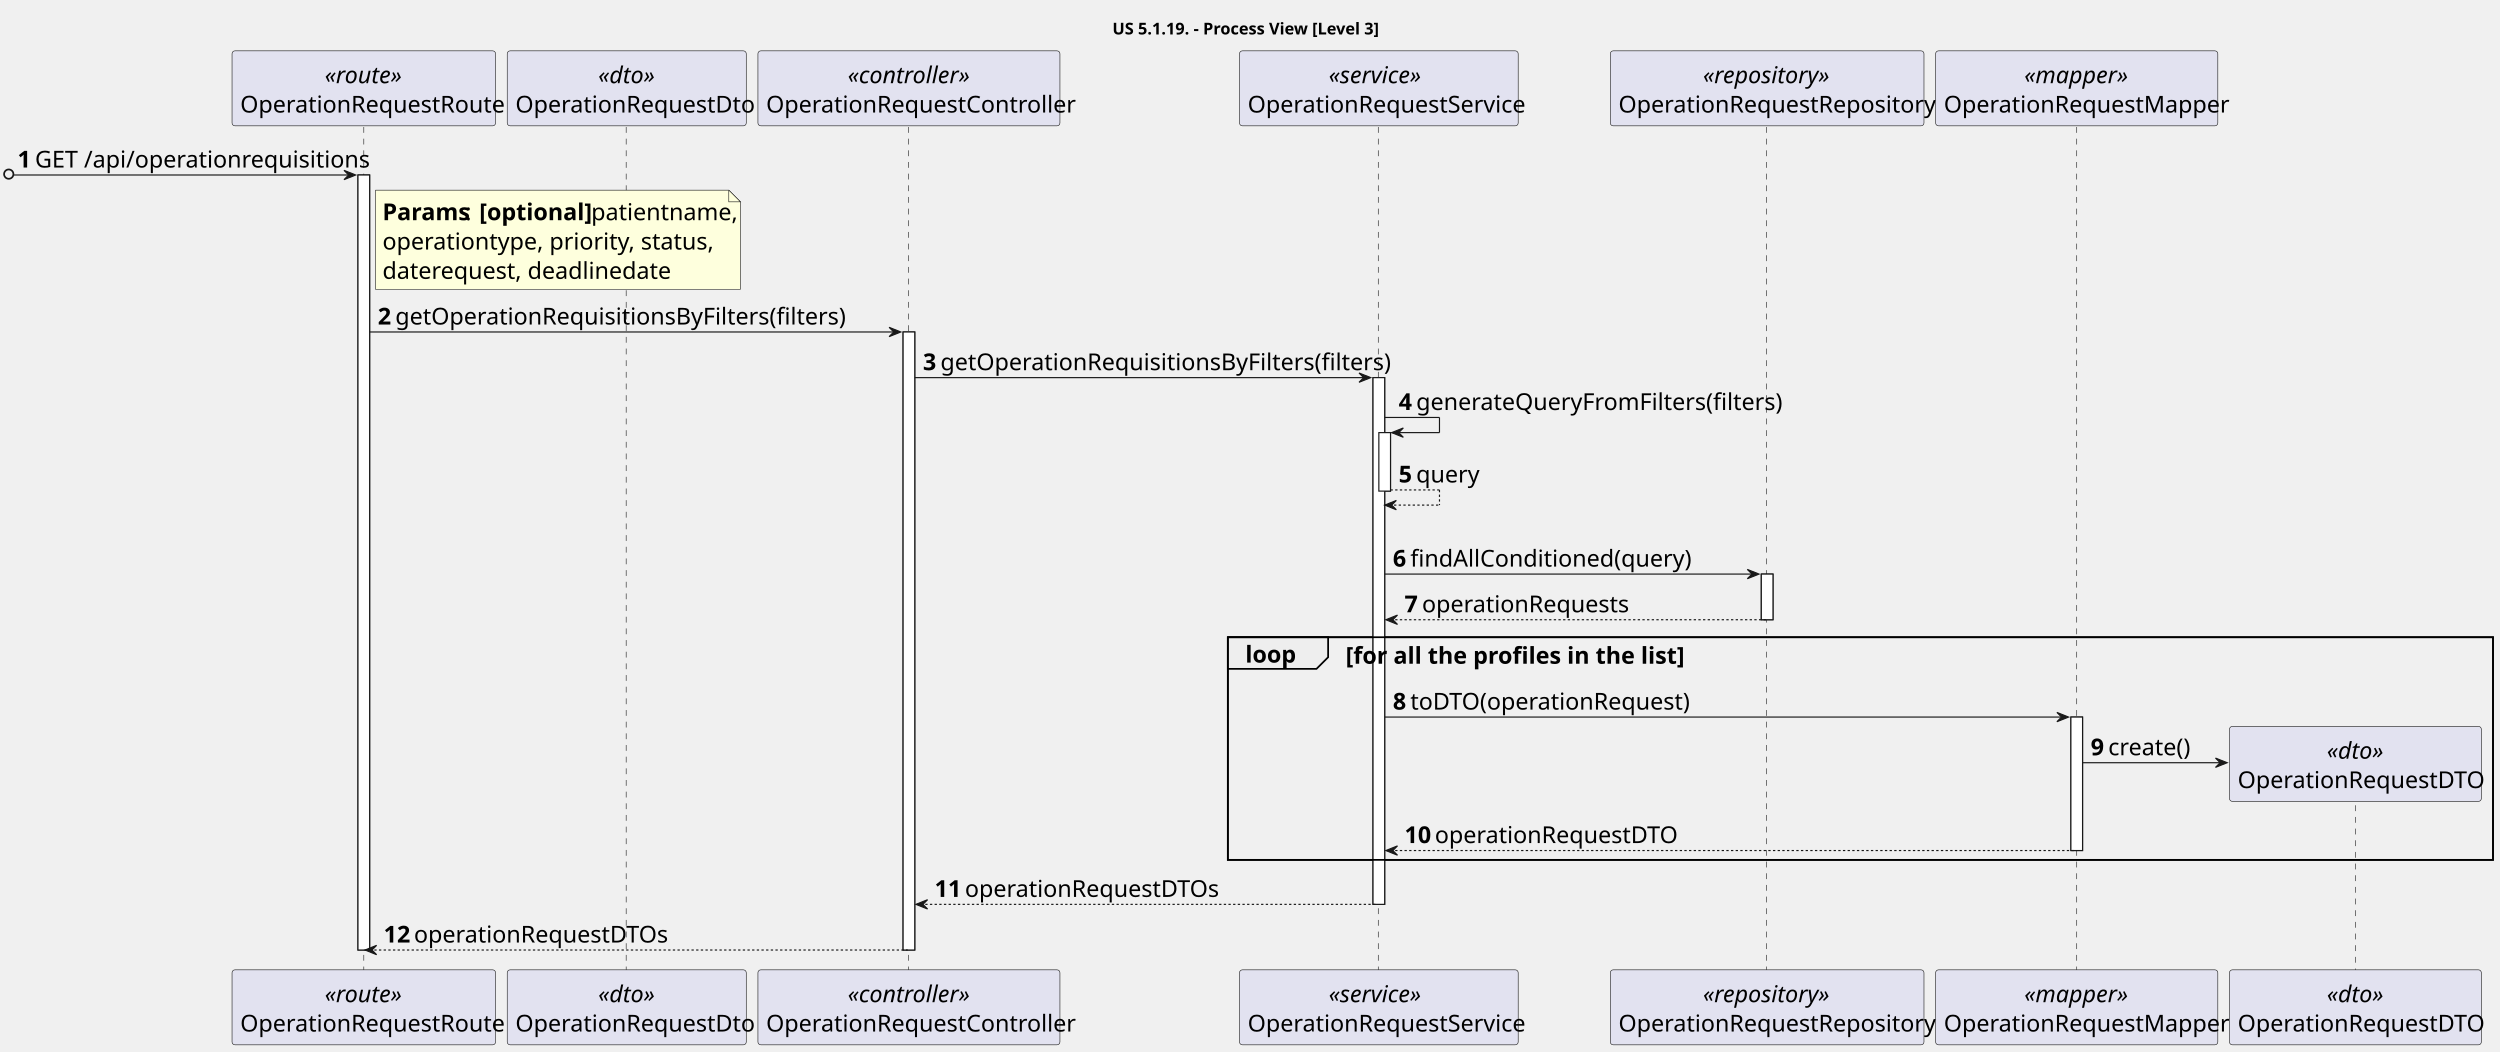
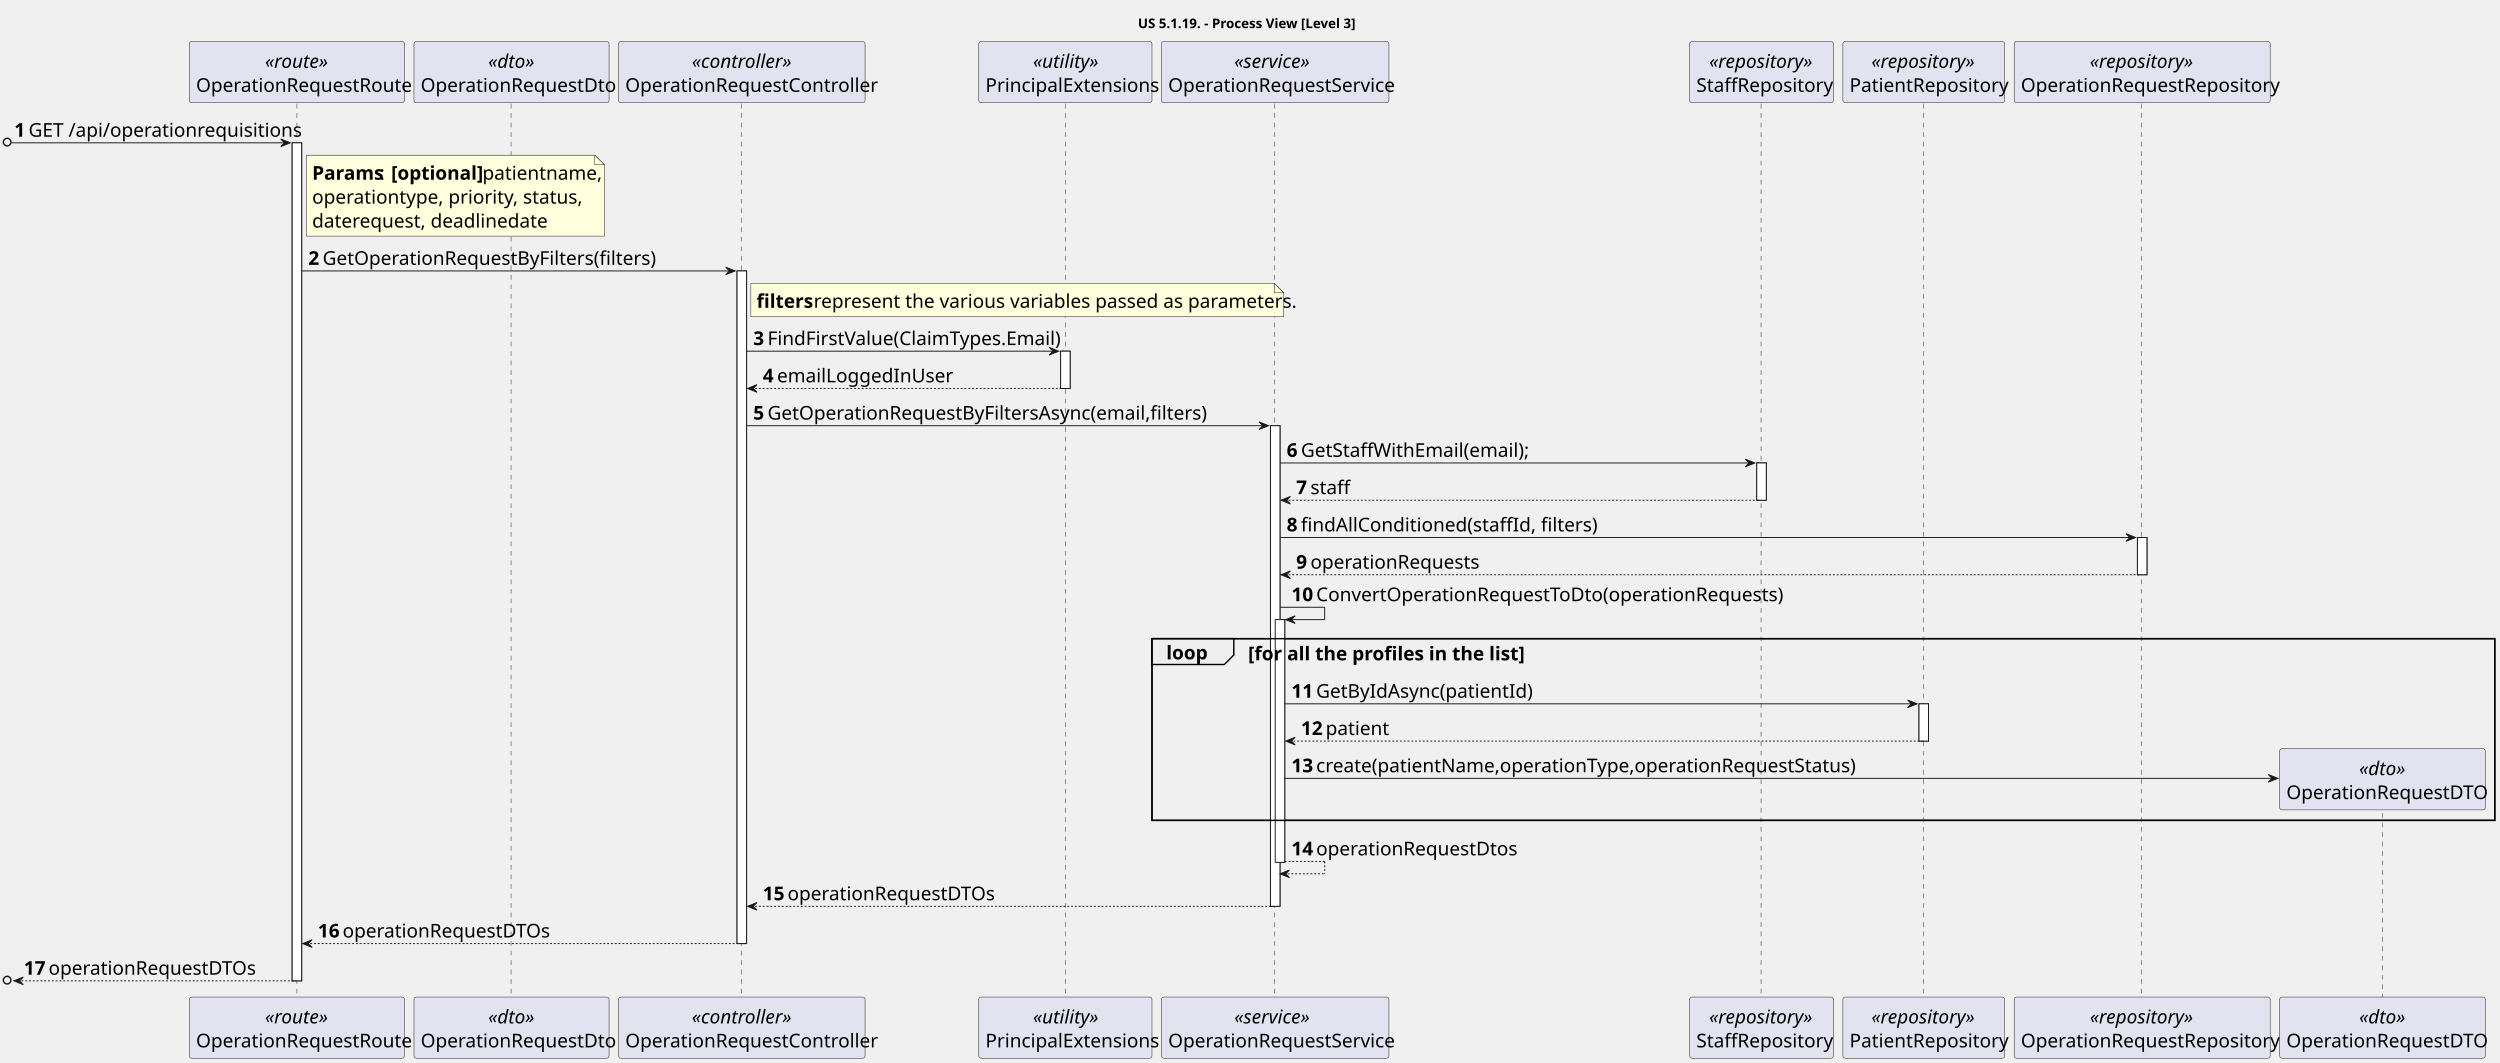
- <svg xmlns="http://www.w3.org/2000/svg" contentStyleType="text/css" height="902px" preserveAspectRatio="none" style="width:2144px;height:902px;background:#FFFFFF;" version="1.1" viewBox="0 0 2144 902" width="2144px" zoomAndPan="magnify">
+ <svg xmlns="http://www.w3.org/2000/svg" contentStyleType="text/css" height="1117px" preserveAspectRatio="none" style="width:2627px;height:1117px;background:#FFFFFF;" version="1.1" viewBox="0 0 2627 1117" width="2627px" zoomAndPan="magnify">
  <defs />
  <g>
-     <text fill="#000000" font-family="sans-serif" font-size="14" font-weight="bold" lengthAdjust="spacing" textLength="239" x="954" y="29.533">US 5.1.19. - Process View [Level 3]</text>
-     <rect fill="#FFFFFF" height="664.656" style="stroke:#181818;stroke-width:1.0;" width="10" x="307" y="150.078" />
-     <rect fill="#FFFFFF" height="530.031" style="stroke:#181818;stroke-width:1.0;" width="10" x="774.5" y="284.703" />
-     <rect fill="#FFFFFF" height="451.719" style="stroke:#181818;stroke-width:1.0;" width="10" x="1177.5" y="323.859" />
-     <rect fill="#FFFFFF" height="50.156" style="stroke:#181818;stroke-width:1.0;" width="10" x="1182.5" y="371.016" />
-     <rect fill="#FFFFFF" height="39.156" style="stroke:#181818;stroke-width:1.0;" width="10" x="1510.5" y="492.328" />
-     <rect fill="#FFFFFF" height="114.469" style="stroke:#181818;stroke-width:1.0;" width="10" x="1776" y="614.953" />
-     <rect fill="none" height="190.938" style="stroke:#000000;stroke-width:1.5;" width="1085" x="1053" y="546.484" />
-     <line style="stroke:#181818;stroke-width:0.5;stroke-dasharray:5.0,5.0;" x1="312" x2="312" y1="108.922" y2="832.734" />
-     <line style="stroke:#181818;stroke-width:0.5;stroke-dasharray:5.0,5.0;" x1="537" x2="537" y1="108.922" y2="832.734" />
-     <line style="stroke:#181818;stroke-width:0.5;stroke-dasharray:5.0,5.0;" x1="779" x2="779" y1="108.922" y2="832.734" />
-     <line style="stroke:#181818;stroke-width:0.5;stroke-dasharray:5.0,5.0;" x1="1182" x2="1182" y1="108.922" y2="832.734" />
-     <line style="stroke:#181818;stroke-width:0.5;stroke-dasharray:5.0,5.0;" x1="1515" x2="1515" y1="108.922" y2="832.734" />
-     <line style="stroke:#181818;stroke-width:0.5;stroke-dasharray:5.0,5.0;" x1="1781" x2="1781" y1="108.922" y2="832.734" />
-     <line style="stroke:#181818;stroke-width:0.5;stroke-dasharray:5.0,5.0;" x1="2020" x2="2020" y1="670.609" y2="832.734" />
+     <text fill="#000000" font-family="sans-serif" font-size="14" font-weight="bold" lengthAdjust="spacing" textLength="239" x="1195.75" y="29.533">US 5.1.19. - Process View [Level 3]</text>
+     <rect fill="#FFFFFF" height="880.594" style="stroke:#181818;stroke-width:1.0;" width="10" x="307" y="150.078" />
+     <rect fill="#FFFFFF" height="706.812" style="stroke:#181818;stroke-width:1.0;" width="10" x="774.5" y="284.703" />
+     <rect fill="#FFFFFF" height="39.156" style="stroke:#181818;stroke-width:1.0;" width="10" x="1114.5" y="369.016" />
+     <rect fill="#FFFFFF" height="505.031" style="stroke:#181818;stroke-width:1.0;" width="10" x="1335" y="447.328" />
+     <rect fill="#FFFFFF" height="255.094" style="stroke:#181818;stroke-width:1.0;" width="10" x="1340" y="651.109" />
+     <rect fill="#FFFFFF" height="39.156" style="stroke:#181818;stroke-width:1.0;" width="10" x="1846" y="486.484" />
+     <rect fill="#FFFFFF" height="39.156" style="stroke:#181818;stroke-width:1.0;" width="10" x="2016.5" y="739.578" />
+     <rect fill="#FFFFFF" height="39.156" style="stroke:#181818;stroke-width:1.0;" width="10" x="2246" y="564.797" />
+     <rect fill="none" height="190.938" style="stroke:#000000;stroke-width:1.5;" width="1411" x="1210.5" y="671.109" />
+     <line style="stroke:#181818;stroke-width:0.5;stroke-dasharray:5.0,5.0;" x1="312" x2="312" y1="108.922" y2="1048.672" />
+     <line style="stroke:#181818;stroke-width:0.5;stroke-dasharray:5.0,5.0;" x1="537" x2="537" y1="108.922" y2="1048.672" />
+     <line style="stroke:#181818;stroke-width:0.5;stroke-dasharray:5.0,5.0;" x1="779" x2="779" y1="108.922" y2="1048.672" />
+     <line style="stroke:#181818;stroke-width:0.5;stroke-dasharray:5.0,5.0;" x1="1119.5" x2="1119.5" y1="108.922" y2="1048.672" />
+     <line style="stroke:#181818;stroke-width:0.5;stroke-dasharray:5.0,5.0;" x1="1339.5" x2="1339.5" y1="108.922" y2="1048.672" />
+     <line style="stroke:#181818;stroke-width:0.5;stroke-dasharray:5.0,5.0;" x1="1850.5" x2="1850.5" y1="108.922" y2="1048.672" />
+     <line style="stroke:#181818;stroke-width:0.5;stroke-dasharray:5.0,5.0;" x1="2021.5" x2="2021.5" y1="108.922" y2="1048.672" />
+     <line style="stroke:#181818;stroke-width:0.5;stroke-dasharray:5.0,5.0;" x1="2250.5" x2="2250.5" y1="108.922" y2="1048.672" />
+     <line style="stroke:#181818;stroke-width:0.5;stroke-dasharray:5.0,5.0;" x1="2503.5" x2="2503.5" y1="834.391" y2="1048.672" />
    <rect fill="#E2E2F0" height="64.312" rx="2.5" ry="2.5" style="stroke:#181818;stroke-width:0.5;" width="226" x="199" y="43.609" />
    <text fill="#000000" font-family="sans-serif" font-size="20" font-style="italic" lengthAdjust="spacing" textLength="67" x="278.5" y="71.371">«route»</text>
    <text fill="#000000" font-family="sans-serif" font-size="20" lengthAdjust="spacing" textLength="212" x="206" y="96.527">OperationRequestRoute</text>
-     <rect fill="#E2E2F0" height="64.312" rx="2.5" ry="2.5" style="stroke:#181818;stroke-width:0.5;" width="226" x="199" y="831.734" />
-     <text fill="#000000" font-family="sans-serif" font-size="20" font-style="italic" lengthAdjust="spacing" textLength="67" x="278.5" y="859.496">«route»</text>
-     <text fill="#000000" font-family="sans-serif" font-size="20" lengthAdjust="spacing" textLength="212" x="206" y="884.652">OperationRequestRoute</text>
+     <rect fill="#E2E2F0" height="64.312" rx="2.5" ry="2.5" style="stroke:#181818;stroke-width:0.5;" width="226" x="199" y="1047.672" />
+     <text fill="#000000" font-family="sans-serif" font-size="20" font-style="italic" lengthAdjust="spacing" textLength="67" x="278.5" y="1075.434">«route»</text>
+     <text fill="#000000" font-family="sans-serif" font-size="20" lengthAdjust="spacing" textLength="212" x="206" y="1100.59">OperationRequestRoute</text>
    <rect fill="#E2E2F0" height="64.312" rx="2.5" ry="2.5" style="stroke:#181818;stroke-width:0.5;" width="205" x="435" y="43.609" />
    <text fill="#000000" font-family="sans-serif" font-size="20" font-style="italic" lengthAdjust="spacing" textLength="49" x="513" y="71.371">«dto»</text>
    <text fill="#000000" font-family="sans-serif" font-size="20" lengthAdjust="spacing" textLength="191" x="442" y="96.527">OperationRequestDto</text>
-     <rect fill="#E2E2F0" height="64.312" rx="2.5" ry="2.5" style="stroke:#181818;stroke-width:0.5;" width="205" x="435" y="831.734" />
-     <text fill="#000000" font-family="sans-serif" font-size="20" font-style="italic" lengthAdjust="spacing" textLength="49" x="513" y="859.496">«dto»</text>
-     <text fill="#000000" font-family="sans-serif" font-size="20" lengthAdjust="spacing" textLength="191" x="442" y="884.652">OperationRequestDto</text>
+     <rect fill="#E2E2F0" height="64.312" rx="2.5" ry="2.5" style="stroke:#181818;stroke-width:0.5;" width="205" x="435" y="1047.672" />
+     <text fill="#000000" font-family="sans-serif" font-size="20" font-style="italic" lengthAdjust="spacing" textLength="49" x="513" y="1075.434">«dto»</text>
+     <text fill="#000000" font-family="sans-serif" font-size="20" lengthAdjust="spacing" textLength="191" x="442" y="1100.59">OperationRequestDto</text>
    <rect fill="#E2E2F0" height="64.312" rx="2.5" ry="2.5" style="stroke:#181818;stroke-width:0.5;" width="259" x="650" y="43.609" />
    <text fill="#000000" font-family="sans-serif" font-size="20" font-style="italic" lengthAdjust="spacing" textLength="105" x="727" y="71.371">«controller»</text>
    <text fill="#000000" font-family="sans-serif" font-size="20" lengthAdjust="spacing" textLength="245" x="657" y="96.527">OperationRequestController</text>
-     <rect fill="#E2E2F0" height="64.312" rx="2.5" ry="2.5" style="stroke:#181818;stroke-width:0.5;" width="259" x="650" y="831.734" />
-     <text fill="#000000" font-family="sans-serif" font-size="20" font-style="italic" lengthAdjust="spacing" textLength="105" x="727" y="859.496">«controller»</text>
-     <text fill="#000000" font-family="sans-serif" font-size="20" lengthAdjust="spacing" textLength="245" x="657" y="884.652">OperationRequestController</text>
-     <rect fill="#E2E2F0" height="64.312" rx="2.5" ry="2.5" style="stroke:#181818;stroke-width:0.5;" width="239" x="1063" y="43.609" />
-     <text fill="#000000" font-family="sans-serif" font-size="20" font-style="italic" lengthAdjust="spacing" textLength="86" x="1139.5" y="71.371">«service»</text>
-     <text fill="#000000" font-family="sans-serif" font-size="20" lengthAdjust="spacing" textLength="225" x="1070" y="96.527">OperationRequestService</text>
-     <rect fill="#E2E2F0" height="64.312" rx="2.5" ry="2.5" style="stroke:#181818;stroke-width:0.5;" width="239" x="1063" y="831.734" />
-     <text fill="#000000" font-family="sans-serif" font-size="20" font-style="italic" lengthAdjust="spacing" textLength="86" x="1139.5" y="859.496">«service»</text>
-     <text fill="#000000" font-family="sans-serif" font-size="20" lengthAdjust="spacing" textLength="225" x="1070" y="884.652">OperationRequestService</text>
-     <rect fill="#E2E2F0" height="64.312" rx="2.5" ry="2.5" style="stroke:#181818;stroke-width:0.5;" width="269" x="1381" y="43.609" />
-     <text fill="#000000" font-family="sans-serif" font-size="20" font-style="italic" lengthAdjust="spacing" textLength="110" x="1460.5" y="71.371">«repository»</text>
-     <text fill="#000000" font-family="sans-serif" font-size="20" lengthAdjust="spacing" textLength="255" x="1388" y="96.527">OperationRequestRepository</text>
-     <rect fill="#E2E2F0" height="64.312" rx="2.5" ry="2.5" style="stroke:#181818;stroke-width:0.5;" width="269" x="1381" y="831.734" />
-     <text fill="#000000" font-family="sans-serif" font-size="20" font-style="italic" lengthAdjust="spacing" textLength="110" x="1460.5" y="859.496">«repository»</text>
-     <text fill="#000000" font-family="sans-serif" font-size="20" lengthAdjust="spacing" textLength="255" x="1388" y="884.652">OperationRequestRepository</text>
-     <rect fill="#E2E2F0" height="64.312" rx="2.5" ry="2.5" style="stroke:#181818;stroke-width:0.5;" width="242" x="1660" y="43.609" />
-     <text fill="#000000" font-family="sans-serif" font-size="20" font-style="italic" lengthAdjust="spacing" textLength="90" x="1736" y="71.371">«mapper»</text>
-     <text fill="#000000" font-family="sans-serif" font-size="20" lengthAdjust="spacing" textLength="228" x="1667" y="96.527">OperationRequestMapper</text>
-     <rect fill="#E2E2F0" height="64.312" rx="2.5" ry="2.5" style="stroke:#181818;stroke-width:0.5;" width="242" x="1660" y="831.734" />
-     <text fill="#000000" font-family="sans-serif" font-size="20" font-style="italic" lengthAdjust="spacing" textLength="90" x="1736" y="859.496">«mapper»</text>
-     <text fill="#000000" font-family="sans-serif" font-size="20" lengthAdjust="spacing" textLength="228" x="1667" y="884.652">OperationRequestMapper</text>
-     <rect fill="#E2E2F0" height="64.312" rx="2.5" ry="2.5" style="stroke:#181818;stroke-width:0.5;" width="216" x="1912" y="831.734" />
-     <text fill="#000000" font-family="sans-serif" font-size="20" font-style="italic" lengthAdjust="spacing" textLength="49" x="1995.5" y="859.496">«dto»</text>
-     <text fill="#000000" font-family="sans-serif" font-size="20" lengthAdjust="spacing" textLength="202" x="1919" y="884.652">OperationRequestDTO</text>
-     <rect fill="#FFFFFF" height="664.656" style="stroke:#181818;stroke-width:1.0;" width="10" x="307" y="150.078" />
-     <rect fill="#FFFFFF" height="530.031" style="stroke:#181818;stroke-width:1.0;" width="10" x="774.5" y="284.703" />
-     <rect fill="#FFFFFF" height="451.719" style="stroke:#181818;stroke-width:1.0;" width="10" x="1177.5" y="323.859" />
-     <rect fill="#FFFFFF" height="50.156" style="stroke:#181818;stroke-width:1.0;" width="10" x="1182.5" y="371.016" />
-     <rect fill="#FFFFFF" height="39.156" style="stroke:#181818;stroke-width:1.0;" width="10" x="1510.5" y="492.328" />
-     <rect fill="#FFFFFF" height="114.469" style="stroke:#181818;stroke-width:1.0;" width="10" x="1776" y="614.953" />
+     <rect fill="#E2E2F0" height="64.312" rx="2.5" ry="2.5" style="stroke:#181818;stroke-width:0.5;" width="259" x="650" y="1047.672" />
+     <text fill="#000000" font-family="sans-serif" font-size="20" font-style="italic" lengthAdjust="spacing" textLength="105" x="727" y="1075.434">«controller»</text>
+     <text fill="#000000" font-family="sans-serif" font-size="20" lengthAdjust="spacing" textLength="245" x="657" y="1100.59">OperationRequestController</text>
+     <rect fill="#E2E2F0" height="64.312" rx="2.5" ry="2.5" style="stroke:#181818;stroke-width:0.5;" width="182" x="1028.5" y="43.609" />
+     <text fill="#000000" font-family="sans-serif" font-size="20" font-style="italic" lengthAdjust="spacing" textLength="68" x="1085.5" y="71.371">«utility»</text>
+     <text fill="#000000" font-family="sans-serif" font-size="20" lengthAdjust="spacing" textLength="168" x="1035.5" y="96.527">PrincipalExtensions</text>
+     <rect fill="#E2E2F0" height="64.312" rx="2.5" ry="2.5" style="stroke:#181818;stroke-width:0.5;" width="182" x="1028.5" y="1047.672" />
+     <text fill="#000000" font-family="sans-serif" font-size="20" font-style="italic" lengthAdjust="spacing" textLength="68" x="1085.5" y="1075.434">«utility»</text>
+     <text fill="#000000" font-family="sans-serif" font-size="20" lengthAdjust="spacing" textLength="168" x="1035.5" y="1100.59">PrincipalExtensions</text>
+     <rect fill="#E2E2F0" height="64.312" rx="2.5" ry="2.5" style="stroke:#181818;stroke-width:0.5;" width="239" x="1220.5" y="43.609" />
+     <text fill="#000000" font-family="sans-serif" font-size="20" font-style="italic" lengthAdjust="spacing" textLength="86" x="1297" y="71.371">«service»</text>
+     <text fill="#000000" font-family="sans-serif" font-size="20" lengthAdjust="spacing" textLength="225" x="1227.5" y="96.527">OperationRequestService</text>
+     <rect fill="#E2E2F0" height="64.312" rx="2.5" ry="2.5" style="stroke:#181818;stroke-width:0.5;" width="239" x="1220.5" y="1047.672" />
+     <text fill="#000000" font-family="sans-serif" font-size="20" font-style="italic" lengthAdjust="spacing" textLength="86" x="1297" y="1075.434">«service»</text>
+     <text fill="#000000" font-family="sans-serif" font-size="20" lengthAdjust="spacing" textLength="225" x="1227.5" y="1100.59">OperationRequestService</text>
+     <rect fill="#E2E2F0" height="64.312" rx="2.5" ry="2.5" style="stroke:#181818;stroke-width:0.5;" width="151" x="1775.5" y="43.609" />
+     <text fill="#000000" font-family="sans-serif" font-size="20" font-style="italic" lengthAdjust="spacing" textLength="110" x="1796" y="71.371">«repository»</text>
+     <text fill="#000000" font-family="sans-serif" font-size="20" lengthAdjust="spacing" textLength="137" x="1782.5" y="96.527">StaffRepository</text>
+     <rect fill="#E2E2F0" height="64.312" rx="2.5" ry="2.5" style="stroke:#181818;stroke-width:0.5;" width="151" x="1775.5" y="1047.672" />
+     <text fill="#000000" font-family="sans-serif" font-size="20" font-style="italic" lengthAdjust="spacing" textLength="110" x="1796" y="1075.434">«repository»</text>
+     <text fill="#000000" font-family="sans-serif" font-size="20" lengthAdjust="spacing" textLength="137" x="1782.5" y="1100.59">StaffRepository</text>
+     <rect fill="#E2E2F0" height="64.312" rx="2.5" ry="2.5" style="stroke:#181818;stroke-width:0.5;" width="170" x="1936.5" y="43.609" />
+     <text fill="#000000" font-family="sans-serif" font-size="20" font-style="italic" lengthAdjust="spacing" textLength="110" x="1966.5" y="71.371">«repository»</text>
+     <text fill="#000000" font-family="sans-serif" font-size="20" lengthAdjust="spacing" textLength="156" x="1943.5" y="96.527">PatientRepository</text>
+     <rect fill="#E2E2F0" height="64.312" rx="2.5" ry="2.5" style="stroke:#181818;stroke-width:0.5;" width="170" x="1936.5" y="1047.672" />
+     <text fill="#000000" font-family="sans-serif" font-size="20" font-style="italic" lengthAdjust="spacing" textLength="110" x="1966.5" y="1075.434">«repository»</text>
+     <text fill="#000000" font-family="sans-serif" font-size="20" lengthAdjust="spacing" textLength="156" x="1943.5" y="1100.59">PatientRepository</text>
+     <rect fill="#E2E2F0" height="64.312" rx="2.5" ry="2.5" style="stroke:#181818;stroke-width:0.5;" width="269" x="2116.5" y="43.609" />
+     <text fill="#000000" font-family="sans-serif" font-size="20" font-style="italic" lengthAdjust="spacing" textLength="110" x="2196" y="71.371">«repository»</text>
+     <text fill="#000000" font-family="sans-serif" font-size="20" lengthAdjust="spacing" textLength="255" x="2123.5" y="96.527">OperationRequestRepository</text>
+     <rect fill="#E2E2F0" height="64.312" rx="2.5" ry="2.5" style="stroke:#181818;stroke-width:0.5;" width="269" x="2116.5" y="1047.672" />
+     <text fill="#000000" font-family="sans-serif" font-size="20" font-style="italic" lengthAdjust="spacing" textLength="110" x="2196" y="1075.434">«repository»</text>
+     <text fill="#000000" font-family="sans-serif" font-size="20" lengthAdjust="spacing" textLength="255" x="2123.5" y="1100.59">OperationRequestRepository</text>
+     <rect fill="#E2E2F0" height="64.312" rx="2.5" ry="2.5" style="stroke:#181818;stroke-width:0.5;" width="216" x="2395.5" y="1047.672" />
+     <text fill="#000000" font-family="sans-serif" font-size="20" font-style="italic" lengthAdjust="spacing" textLength="49" x="2479" y="1075.434">«dto»</text>
+     <text fill="#000000" font-family="sans-serif" font-size="20" lengthAdjust="spacing" textLength="202" x="2402.5" y="1100.59">OperationRequestDTO</text>
+     <rect fill="#FFFFFF" height="880.594" style="stroke:#181818;stroke-width:1.0;" width="10" x="307" y="150.078" />
+     <rect fill="#FFFFFF" height="706.812" style="stroke:#181818;stroke-width:1.0;" width="10" x="774.5" y="284.703" />
+     <rect fill="#FFFFFF" height="39.156" style="stroke:#181818;stroke-width:1.0;" width="10" x="1114.5" y="369.016" />
+     <rect fill="#FFFFFF" height="505.031" style="stroke:#181818;stroke-width:1.0;" width="10" x="1335" y="447.328" />
+     <rect fill="#FFFFFF" height="255.094" style="stroke:#181818;stroke-width:1.0;" width="10" x="1340" y="651.109" />
+     <rect fill="#FFFFFF" height="39.156" style="stroke:#181818;stroke-width:1.0;" width="10" x="1846" y="486.484" />
+     <rect fill="#FFFFFF" height="39.156" style="stroke:#181818;stroke-width:1.0;" width="10" x="2016.5" y="739.578" />
+     <rect fill="#FFFFFF" height="39.156" style="stroke:#181818;stroke-width:1.0;" width="10" x="2246" y="564.797" />
    <ellipse cx="7.5" cy="149.328" fill="none" rx="4" ry="4" style="stroke:#181818;stroke-width:1.5;" />
    <polygon fill="#181818" points="295,146.078,305,150.078,295,154.078,299,150.078" style="stroke:#181818;stroke-width:1.0;" />
    <line style="stroke:#181818;stroke-width:1.0;" x1="12" x2="301" y1="150.078" y2="150.078" />
    <text fill="#000000" font-family="sans-serif" font-size="20" font-weight="bold" lengthAdjust="spacing" textLength="11" x="15" y="143.684">1</text>
    <text fill="#000000" font-family="sans-serif" font-size="20" lengthAdjust="spacing" textLength="265" x="30" y="143.684">GET /api/operationrequisitions</text>
    <path d="M322,163.078 L322,248.078 L635,248.078 L635,173.078 L625,163.078 L322,163.078 " fill="#FEFFDD" style="stroke:#181818;stroke-width:0.5;" />
    <path d="M625,163.078 L625,173.078 L635,173.078 L625,163.078 " fill="#FEFFDD" style="stroke:#181818;stroke-width:0.5;" />
    <text fill="#000000" font-family="sans-serif" font-size="20" font-weight="bold" lengthAdjust="spacing" textLength="71" x="328" y="188.84">Params</text>
    <text fill="#000000" font-family="sans-serif" font-size="20" lengthAdjust="spacing" textLength="6" x="399" y="188.84">:</text>
    <text fill="#000000" font-family="sans-serif" font-size="20" font-weight="bold" lengthAdjust="spacing" textLength="90" x="411" y="188.84">[optional]</text>
    <text fill="#000000" font-family="sans-serif" font-size="20" lengthAdjust="spacing" textLength="113" x="507" y="188.84">patientname,</text>
    <text fill="#000000" font-family="sans-serif" font-size="20" lengthAdjust="spacing" textLength="263" x="328" y="213.996">operationtype, priority, status,</text>
    <text fill="#000000" font-family="sans-serif" font-size="20" lengthAdjust="spacing" textLength="229" x="328" y="239.152">daterequest, deadlinedate</text>
    <polygon fill="#181818" points="762.5,280.703,772.5,284.703,762.5,288.703,766.5,284.703" style="stroke:#181818;stroke-width:1.0;" />
    <line style="stroke:#181818;stroke-width:1.0;" x1="317" x2="768.5" y1="284.703" y2="284.703" />
    <text fill="#000000" font-family="sans-serif" font-size="20" font-weight="bold" lengthAdjust="spacing" textLength="11" x="324" y="278.309">2</text>
-     <text fill="#000000" font-family="sans-serif" font-size="20" lengthAdjust="spacing" textLength="359" x="339" y="278.309">getOperationRequisitionsByFilters(filters)</text>
-     <polygon fill="#181818" points="1165.5,319.859,1175.5,323.859,1165.5,327.859,1169.5,323.859" style="stroke:#181818;stroke-width:1.0;" />
-     <line style="stroke:#181818;stroke-width:1.0;" x1="784.5" x2="1171.5" y1="323.859" y2="323.859" />
-     <text fill="#000000" font-family="sans-serif" font-size="20" font-weight="bold" lengthAdjust="spacing" textLength="11" x="791.5" y="317.465">3</text>
-     <text fill="#000000" font-family="sans-serif" font-size="20" lengthAdjust="spacing" textLength="359" x="806.5" y="317.465">getOperationRequisitionsByFilters(filters)</text>
-     <line style="stroke:#181818;stroke-width:1.0;" x1="1187.5" x2="1234.5" y1="358.016" y2="358.016" />
-     <line style="stroke:#181818;stroke-width:1.0;" x1="1234.5" x2="1234.5" y1="358.016" y2="371.016" />
-     <line style="stroke:#181818;stroke-width:1.0;" x1="1193.5" x2="1234.5" y1="371.016" y2="371.016" />
-     <polygon fill="#181818" points="1203.5,367.016,1193.5,371.016,1203.5,375.016,1199.5,371.016" style="stroke:#181818;stroke-width:1.0;" />
-     <text fill="#000000" font-family="sans-serif" font-size="20" font-weight="bold" lengthAdjust="spacing" textLength="11" x="1199.5" y="351.621">4</text>
-     <text fill="#000000" font-family="sans-serif" font-size="20" lengthAdjust="spacing" textLength="294" x="1214.5" y="351.621">generateQueryFromFilters(filters)</text>
-     <line style="stroke:#181818;stroke-width:1.0;stroke-dasharray:2.0,2.0;" x1="1192.5" x2="1234.5" y1="420.172" y2="420.172" />
-     <line style="stroke:#181818;stroke-width:1.0;stroke-dasharray:2.0,2.0;" x1="1234.5" x2="1234.5" y1="420.172" y2="433.172" />
-     <line style="stroke:#181818;stroke-width:1.0;stroke-dasharray:2.0,2.0;" x1="1187.5" x2="1234.5" y1="433.172" y2="433.172" />
-     <polygon fill="#181818" points="1197.5,429.172,1187.5,433.172,1197.5,437.172,1193.5,433.172" style="stroke:#181818;stroke-width:1.0;" />
-     <text fill="#000000" font-family="sans-serif" font-size="20" font-weight="bold" lengthAdjust="spacing" textLength="11" x="1199.5" y="413.777">5</text>
-     <text fill="#000000" font-family="sans-serif" font-size="20" lengthAdjust="spacing" textLength="49" x="1214.5" y="413.777">query</text>
-     <polygon fill="#181818" points="1498.5,488.328,1508.5,492.328,1498.5,496.328,1502.5,492.328" style="stroke:#181818;stroke-width:1.0;" />
-     <line style="stroke:#181818;stroke-width:1.0;" x1="1187.5" x2="1504.5" y1="492.328" y2="492.328" />
-     <text fill="#000000" font-family="sans-serif" font-size="20" font-weight="bold" lengthAdjust="spacing" textLength="11" x="1194.5" y="485.934">6</text>
-     <text fill="#000000" font-family="sans-serif" font-size="20" lengthAdjust="spacing" textLength="218" x="1209.5" y="485.934">findAllConditioned(query)</text>
-     <polygon fill="#181818" points="1198.5,527.484,1188.5,531.484,1198.5,535.484,1194.5,531.484" style="stroke:#181818;stroke-width:1.0;" />
-     <line style="stroke:#181818;stroke-width:1.0;stroke-dasharray:2.0,2.0;" x1="1192.5" x2="1514.5" y1="531.484" y2="531.484" />
-     <text fill="#000000" font-family="sans-serif" font-size="20" font-weight="bold" lengthAdjust="spacing" textLength="11" x="1204.5" y="525.09">7</text>
-     <text fill="#000000" font-family="sans-serif" font-size="20" lengthAdjust="spacing" textLength="165" x="1219.5" y="525.09">operationRequests</text>
-     <path d="M1053,546.484 L1139,546.484 L1139,563.641 L1129,573.641 L1053,573.641 L1053,546.484 " fill="#EEEEEE" style="stroke:#000000;stroke-width:1.5;" />
-     <rect fill="none" height="190.938" style="stroke:#000000;stroke-width:1.5;" width="1085" x="1053" y="546.484" />
-     <text fill="#000000" font-family="sans-serif" font-size="20" font-weight="bold" lengthAdjust="spacing" textLength="41" x="1068" y="568.246">loop</text>
-     <text fill="#000000" font-family="sans-serif" font-size="20" font-weight="bold" lengthAdjust="spacing" textLength="274" x="1154" y="569.246">[for all the profiles in the list]</text>
-     <polygon fill="#181818" points="1764,610.953,1774,614.953,1764,618.953,1768,614.953" style="stroke:#181818;stroke-width:1.0;" />
-     <line style="stroke:#181818;stroke-width:1.0;" x1="1187.5" x2="1770" y1="614.953" y2="614.953" />
-     <text fill="#000000" font-family="sans-serif" font-size="20" font-weight="bold" lengthAdjust="spacing" textLength="11" x="1194.5" y="608.559">8</text>
-     <text fill="#000000" font-family="sans-serif" font-size="20" lengthAdjust="spacing" textLength="228" x="1209.5" y="608.559">toDTO(operationRequest)</text>
-     <polygon fill="#181818" points="1900,650.109,1910,654.109,1900,658.109,1904,654.109" style="stroke:#181818;stroke-width:1.0;" />
-     <line style="stroke:#181818;stroke-width:1.0;" x1="1786" x2="1906" y1="654.109" y2="654.109" />
-     <text fill="#000000" font-family="sans-serif" font-size="20" font-weight="bold" lengthAdjust="spacing" textLength="11" x="1793" y="647.715">9</text>
-     <text fill="#000000" font-family="sans-serif" font-size="20" lengthAdjust="spacing" textLength="70" x="1808" y="647.715">create()</text>
-     <rect fill="#E2E2F0" height="64.312" rx="2.5" ry="2.5" style="stroke:#181818;stroke-width:0.5;" width="216" x="1912" y="622.953" />
-     <text fill="#000000" font-family="sans-serif" font-size="20" font-style="italic" lengthAdjust="spacing" textLength="49" x="1995.5" y="650.715">«dto»</text>
-     <text fill="#000000" font-family="sans-serif" font-size="20" lengthAdjust="spacing" textLength="202" x="1919" y="675.871">OperationRequestDTO</text>
-     <polygon fill="#181818" points="1198.5,725.422,1188.5,729.422,1198.5,733.422,1194.5,729.422" style="stroke:#181818;stroke-width:1.0;" />
-     <line style="stroke:#181818;stroke-width:1.0;stroke-dasharray:2.0,2.0;" x1="1192.5" x2="1780" y1="729.422" y2="729.422" />
-     <text fill="#000000" font-family="sans-serif" font-size="20" font-weight="bold" lengthAdjust="spacing" textLength="22" x="1204.5" y="723.027">10</text>
-     <text fill="#000000" font-family="sans-serif" font-size="20" lengthAdjust="spacing" textLength="197" x="1230.5" y="723.027">operationRequestDTO</text>
-     <polygon fill="#181818" points="795.5,771.578,785.5,775.578,795.5,779.578,791.5,775.578" style="stroke:#181818;stroke-width:1.0;" />
-     <line style="stroke:#181818;stroke-width:1.0;stroke-dasharray:2.0,2.0;" x1="789.5" x2="1181.5" y1="775.578" y2="775.578" />
-     <text fill="#000000" font-family="sans-serif" font-size="20" font-weight="bold" lengthAdjust="spacing" textLength="22" x="801.5" y="769.184">11</text>
-     <text fill="#000000" font-family="sans-serif" font-size="20" lengthAdjust="spacing" textLength="207" x="827.5" y="769.184">operationRequestDTOs</text>
-     <polygon fill="#181818" points="323,810.734,313,814.734,323,818.734,319,814.734" style="stroke:#181818;stroke-width:1.0;" />
-     <line style="stroke:#181818;stroke-width:1.0;stroke-dasharray:2.0,2.0;" x1="317" x2="778.5" y1="814.734" y2="814.734" />
-     <text fill="#000000" font-family="sans-serif" font-size="20" font-weight="bold" lengthAdjust="spacing" textLength="22" x="329" y="808.34">12</text>
-     <text fill="#000000" font-family="sans-serif" font-size="20" lengthAdjust="spacing" textLength="207" x="355" y="808.34">operationRequestDTOs</text>
+     <text fill="#000000" font-family="sans-serif" font-size="20" lengthAdjust="spacing" textLength="332" x="339" y="278.309">GetOperationRequestByFilters(filters)</text>
+     <path d="M789,297.703 L789,332.703 L1349,332.703 L1349,307.703 L1339,297.703 L789,297.703 " fill="#FEFFDD" style="stroke:#181818;stroke-width:0.5;" />
+     <path d="M1339,297.703 L1339,307.703 L1349,307.703 L1339,297.703 " fill="#FEFFDD" style="stroke:#181818;stroke-width:0.5;" />
+     <text fill="#000000" font-family="sans-serif" font-size="20" font-weight="bold" lengthAdjust="spacing" textLength="54" x="795" y="323.465">filters</text>
+     <text fill="#000000" font-family="sans-serif" font-size="20" lengthAdjust="spacing" textLength="479" x="855" y="323.465">represent the various variables passed as parameters.</text>
+     <polygon fill="#181818" points="1102.5,365.016,1112.5,369.016,1102.5,373.016,1106.5,369.016" style="stroke:#181818;stroke-width:1.0;" />
+     <line style="stroke:#181818;stroke-width:1.0;" x1="784.5" x2="1108.5" y1="369.016" y2="369.016" />
+     <text fill="#000000" font-family="sans-serif" font-size="20" font-weight="bold" lengthAdjust="spacing" textLength="11" x="791.5" y="362.621">3</text>
+     <text fill="#000000" font-family="sans-serif" font-size="20" lengthAdjust="spacing" textLength="296" x="806.5" y="362.621">FindFirstValue(ClaimTypes.Email)</text>
+     <polygon fill="#181818" points="795.5,404.172,785.5,408.172,795.5,412.172,791.5,408.172" style="stroke:#181818;stroke-width:1.0;" />
+     <line style="stroke:#181818;stroke-width:1.0;stroke-dasharray:2.0,2.0;" x1="789.5" x2="1118.5" y1="408.172" y2="408.172" />
+     <text fill="#000000" font-family="sans-serif" font-size="20" font-weight="bold" lengthAdjust="spacing" textLength="11" x="801.5" y="401.777">4</text>
+     <text fill="#000000" font-family="sans-serif" font-size="20" lengthAdjust="spacing" textLength="169" x="816.5" y="401.777">emailLoggedInUser</text>
+     <polygon fill="#181818" points="1323,443.328,1333,447.328,1323,451.328,1327,447.328" style="stroke:#181818;stroke-width:1.0;" />
+     <line style="stroke:#181818;stroke-width:1.0;" x1="784.5" x2="1329" y1="447.328" y2="447.328" />
+     <text fill="#000000" font-family="sans-serif" font-size="20" font-weight="bold" lengthAdjust="spacing" textLength="11" x="791.5" y="440.934">5</text>
+     <text fill="#000000" font-family="sans-serif" font-size="20" lengthAdjust="spacing" textLength="437" x="806.5" y="440.934">GetOperationRequestByFiltersAsync(email,filters)</text>
+     <polygon fill="#181818" points="1834,482.484,1844,486.484,1834,490.484,1838,486.484" style="stroke:#181818;stroke-width:1.0;" />
+     <line style="stroke:#181818;stroke-width:1.0;" x1="1345" x2="1840" y1="486.484" y2="486.484" />
+     <text fill="#000000" font-family="sans-serif" font-size="20" font-weight="bold" lengthAdjust="spacing" textLength="11" x="1352" y="480.09">6</text>
+     <text fill="#000000" font-family="sans-serif" font-size="20" lengthAdjust="spacing" textLength="228" x="1367" y="480.09">GetStaffWithEmail(email);</text>
+     <polygon fill="#181818" points="1356,521.641,1346,525.641,1356,529.641,1352,525.641" style="stroke:#181818;stroke-width:1.0;" />
+     <line style="stroke:#181818;stroke-width:1.0;stroke-dasharray:2.0,2.0;" x1="1350" x2="1850" y1="525.641" y2="525.641" />
+     <text fill="#000000" font-family="sans-serif" font-size="20" font-weight="bold" lengthAdjust="spacing" textLength="11" x="1362" y="519.246">7</text>
+     <text fill="#000000" font-family="sans-serif" font-size="20" lengthAdjust="spacing" textLength="39" x="1377" y="519.246">staff</text>
+     <polygon fill="#181818" points="2234,560.797,2244,564.797,2234,568.797,2238,564.797" style="stroke:#181818;stroke-width:1.0;" />
+     <line style="stroke:#181818;stroke-width:1.0;" x1="1345" x2="2240" y1="564.797" y2="564.797" />
+     <text fill="#000000" font-family="sans-serif" font-size="20" font-weight="bold" lengthAdjust="spacing" textLength="11" x="1352" y="558.402">8</text>
+     <text fill="#000000" font-family="sans-serif" font-size="20" lengthAdjust="spacing" textLength="285" x="1367" y="558.402">findAllConditioned(staffId, filters)</text>
+     <polygon fill="#181818" points="1356,599.953,1346,603.953,1356,607.953,1352,603.953" style="stroke:#181818;stroke-width:1.0;" />
+     <line style="stroke:#181818;stroke-width:1.0;stroke-dasharray:2.0,2.0;" x1="1350" x2="2250" y1="603.953" y2="603.953" />
+     <text fill="#000000" font-family="sans-serif" font-size="20" font-weight="bold" lengthAdjust="spacing" textLength="11" x="1362" y="597.559">9</text>
+     <text fill="#000000" font-family="sans-serif" font-size="20" lengthAdjust="spacing" textLength="165" x="1377" y="597.559">operationRequests</text>
+     <line style="stroke:#181818;stroke-width:1.0;" x1="1345" x2="1392" y1="638.109" y2="638.109" />
+     <line style="stroke:#181818;stroke-width:1.0;" x1="1392" x2="1392" y1="638.109" y2="651.109" />
+     <line style="stroke:#181818;stroke-width:1.0;" x1="1351" x2="1392" y1="651.109" y2="651.109" />
+     <polygon fill="#181818" points="1361,647.109,1351,651.109,1361,655.109,1357,651.109" style="stroke:#181818;stroke-width:1.0;" />
+     <text fill="#000000" font-family="sans-serif" font-size="20" font-weight="bold" lengthAdjust="spacing" textLength="22" x="1357" y="631.715">10</text>
+     <text fill="#000000" font-family="sans-serif" font-size="20" lengthAdjust="spacing" textLength="461" x="1383" y="631.715">ConvertOperationRequestToDto(operationRequests)</text>
+     <path d="M1210.5,671.109 L1296.5,671.109 L1296.5,688.266 L1286.5,698.266 L1210.5,698.266 L1210.5,671.109 " fill="#EEEEEE" style="stroke:#000000;stroke-width:1.5;" />
+     <rect fill="none" height="190.938" style="stroke:#000000;stroke-width:1.5;" width="1411" x="1210.5" y="671.109" />
+     <text fill="#000000" font-family="sans-serif" font-size="20" font-weight="bold" lengthAdjust="spacing" textLength="41" x="1225.5" y="692.871">loop</text>
+     <text fill="#000000" font-family="sans-serif" font-size="20" font-weight="bold" lengthAdjust="spacing" textLength="274" x="1311.5" y="693.871">[for all the profiles in the list]</text>
+     <polygon fill="#181818" points="2004.5,735.578,2014.5,739.578,2004.5,743.578,2008.5,739.578" style="stroke:#181818;stroke-width:1.0;" />
+     <line style="stroke:#181818;stroke-width:1.0;" x1="1350" x2="2010.5" y1="739.578" y2="739.578" />
+     <text fill="#000000" font-family="sans-serif" font-size="20" font-weight="bold" lengthAdjust="spacing" textLength="22" x="1357" y="733.184">11</text>
+     <text fill="#000000" font-family="sans-serif" font-size="20" lengthAdjust="spacing" textLength="216" x="1383" y="733.184">GetByIdAsync(patientId)</text>
+     <polygon fill="#181818" points="1361,774.734,1351,778.734,1361,782.734,1357,778.734" style="stroke:#181818;stroke-width:1.0;" />
+     <line style="stroke:#181818;stroke-width:1.0;stroke-dasharray:2.0,2.0;" x1="1355" x2="2020.5" y1="778.734" y2="778.734" />
+     <text fill="#000000" font-family="sans-serif" font-size="20" font-weight="bold" lengthAdjust="spacing" textLength="22" x="1367" y="772.34">12</text>
+     <text fill="#000000" font-family="sans-serif" font-size="20" lengthAdjust="spacing" textLength="59" x="1393" y="772.34">patient</text>
+     <polygon fill="#181818" points="2383.5,813.891,2393.5,817.891,2383.5,821.891,2387.5,817.891" style="stroke:#181818;stroke-width:1.0;" />
+     <line style="stroke:#181818;stroke-width:1.0;" x1="1350" x2="2389.5" y1="817.891" y2="817.891" />
+     <text fill="#000000" font-family="sans-serif" font-size="20" font-weight="bold" lengthAdjust="spacing" textLength="22" x="1357" y="811.496">13</text>
+     <text fill="#000000" font-family="sans-serif" font-size="20" lengthAdjust="spacing" textLength="529" x="1383" y="811.496">create(patientName,operationType,operationRequestStatus)</text>
+     <rect fill="#E2E2F0" height="64.312" rx="2.5" ry="2.5" style="stroke:#181818;stroke-width:0.5;" width="216" x="2395.5" y="786.734" />
+     <text fill="#000000" font-family="sans-serif" font-size="20" font-style="italic" lengthAdjust="spacing" textLength="49" x="2479" y="814.496">«dto»</text>
+     <text fill="#000000" font-family="sans-serif" font-size="20" lengthAdjust="spacing" textLength="202" x="2402.5" y="839.652">OperationRequestDTO</text>
+     <line style="stroke:#181818;stroke-width:1.0;stroke-dasharray:2.0,2.0;" x1="1350" x2="1392" y1="905.203" y2="905.203" />
+     <line style="stroke:#181818;stroke-width:1.0;stroke-dasharray:2.0,2.0;" x1="1392" x2="1392" y1="905.203" y2="918.203" />
+     <line style="stroke:#181818;stroke-width:1.0;stroke-dasharray:2.0,2.0;" x1="1345" x2="1392" y1="918.203" y2="918.203" />
+     <polygon fill="#181818" points="1355,914.203,1345,918.203,1355,922.203,1351,918.203" style="stroke:#181818;stroke-width:1.0;" />
+     <text fill="#000000" font-family="sans-serif" font-size="20" font-weight="bold" lengthAdjust="spacing" textLength="22" x="1357" y="898.809">14</text>
+     <text fill="#000000" font-family="sans-serif" font-size="20" lengthAdjust="spacing" textLength="196" x="1383" y="898.809">operationRequestDtos</text>
+     <polygon fill="#181818" points="795.5,948.359,785.5,952.359,795.5,956.359,791.5,952.359" style="stroke:#181818;stroke-width:1.0;" />
+     <line style="stroke:#181818;stroke-width:1.0;stroke-dasharray:2.0,2.0;" x1="789.5" x2="1339" y1="952.359" y2="952.359" />
+     <text fill="#000000" font-family="sans-serif" font-size="20" font-weight="bold" lengthAdjust="spacing" textLength="22" x="801.5" y="945.965">15</text>
+     <text fill="#000000" font-family="sans-serif" font-size="20" lengthAdjust="spacing" textLength="207" x="827.5" y="945.965">operationRequestDTOs</text>
+     <polygon fill="#181818" points="328,987.516,318,991.516,328,995.516,324,991.516" style="stroke:#181818;stroke-width:1.0;" />
+     <line style="stroke:#181818;stroke-width:1.0;stroke-dasharray:2.0,2.0;" x1="322" x2="778.5" y1="991.516" y2="991.516" />
+     <text fill="#000000" font-family="sans-serif" font-size="20" font-weight="bold" lengthAdjust="spacing" textLength="22" x="334" y="985.121">16</text>
+     <text fill="#000000" font-family="sans-serif" font-size="20" lengthAdjust="spacing" textLength="207" x="360" y="985.121">operationRequestDTOs</text>
+     <ellipse cx="7.5" cy="1029.922" fill="none" rx="4" ry="4" style="stroke:#181818;stroke-width:1.5;" />
+     <polygon fill="#181818" points="24.5,1026.672,14.5,1030.672,24.5,1034.672,20.5,1030.672" style="stroke:#181818;stroke-width:1.0;" />
+     <line style="stroke:#181818;stroke-width:1.0;stroke-dasharray:2.0,2.0;" x1="22.5" x2="311" y1="1030.672" y2="1030.672" />
+     <text fill="#000000" font-family="sans-serif" font-size="20" font-weight="bold" lengthAdjust="spacing" textLength="22" x="25" y="1024.277">17</text>
+     <text fill="#000000" font-family="sans-serif" font-size="20" lengthAdjust="spacing" textLength="207" x="51" y="1024.277">operationRequestDTOs</text>
  </g>
</svg>
